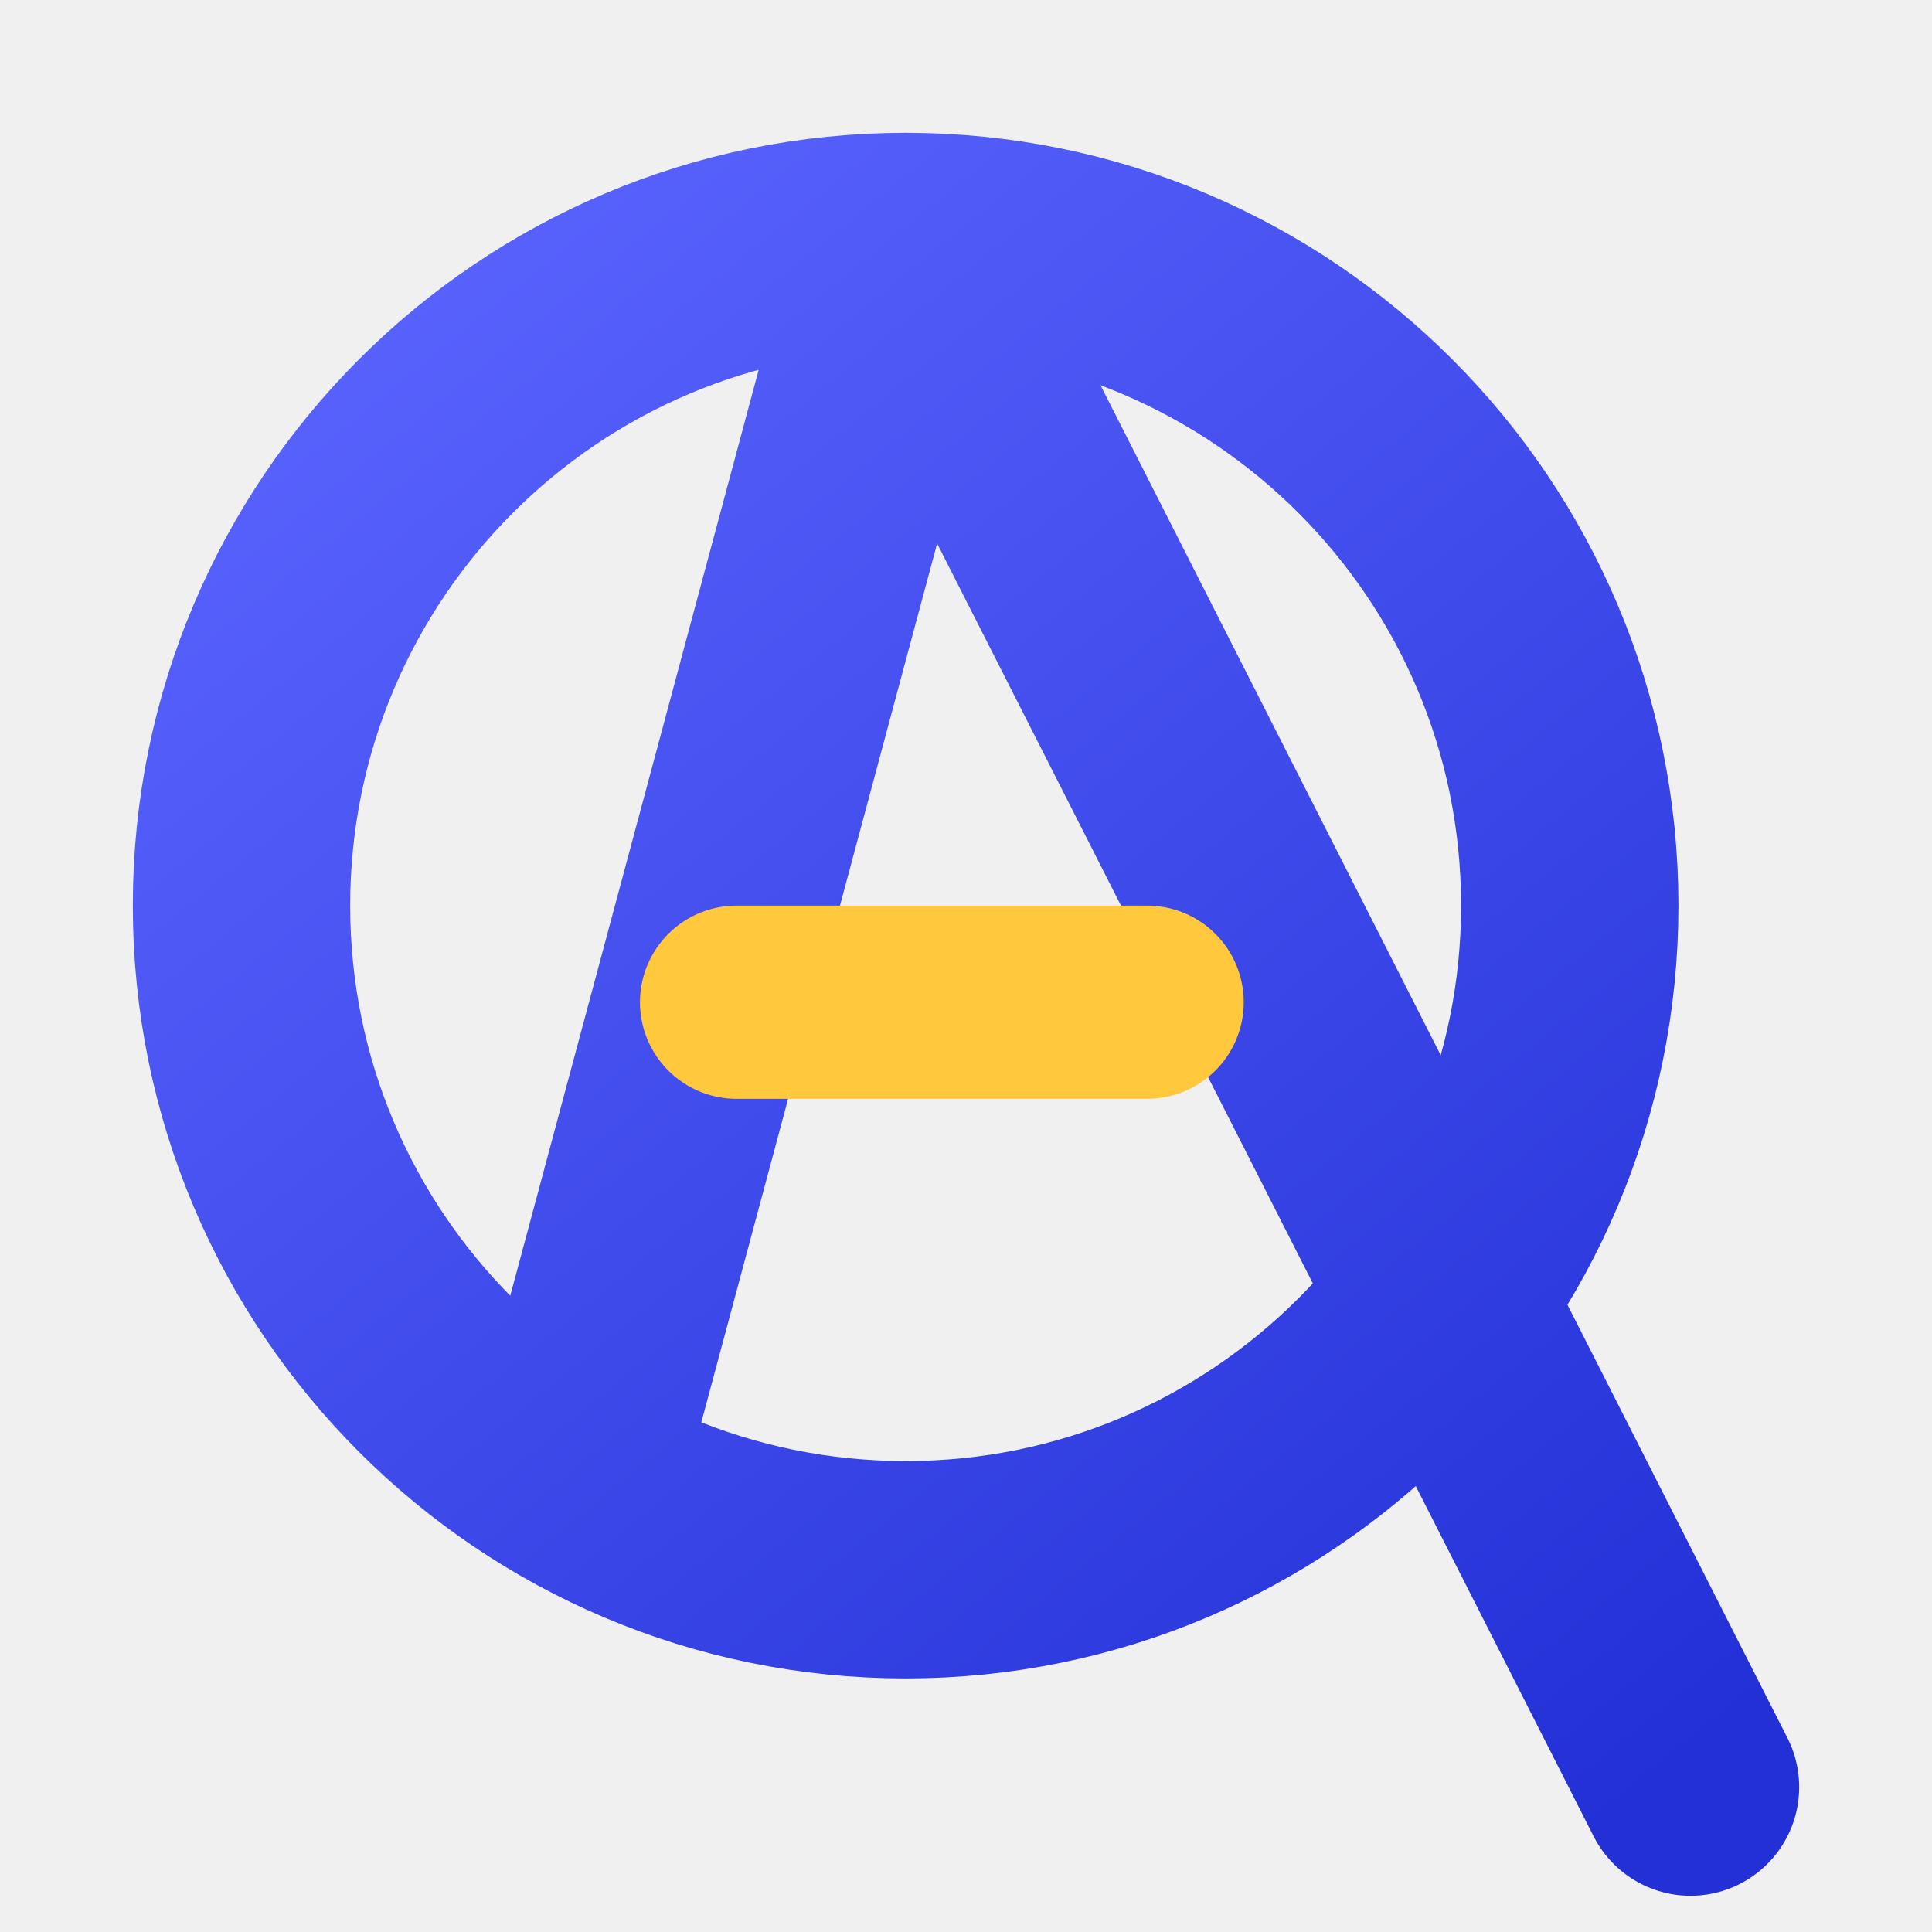
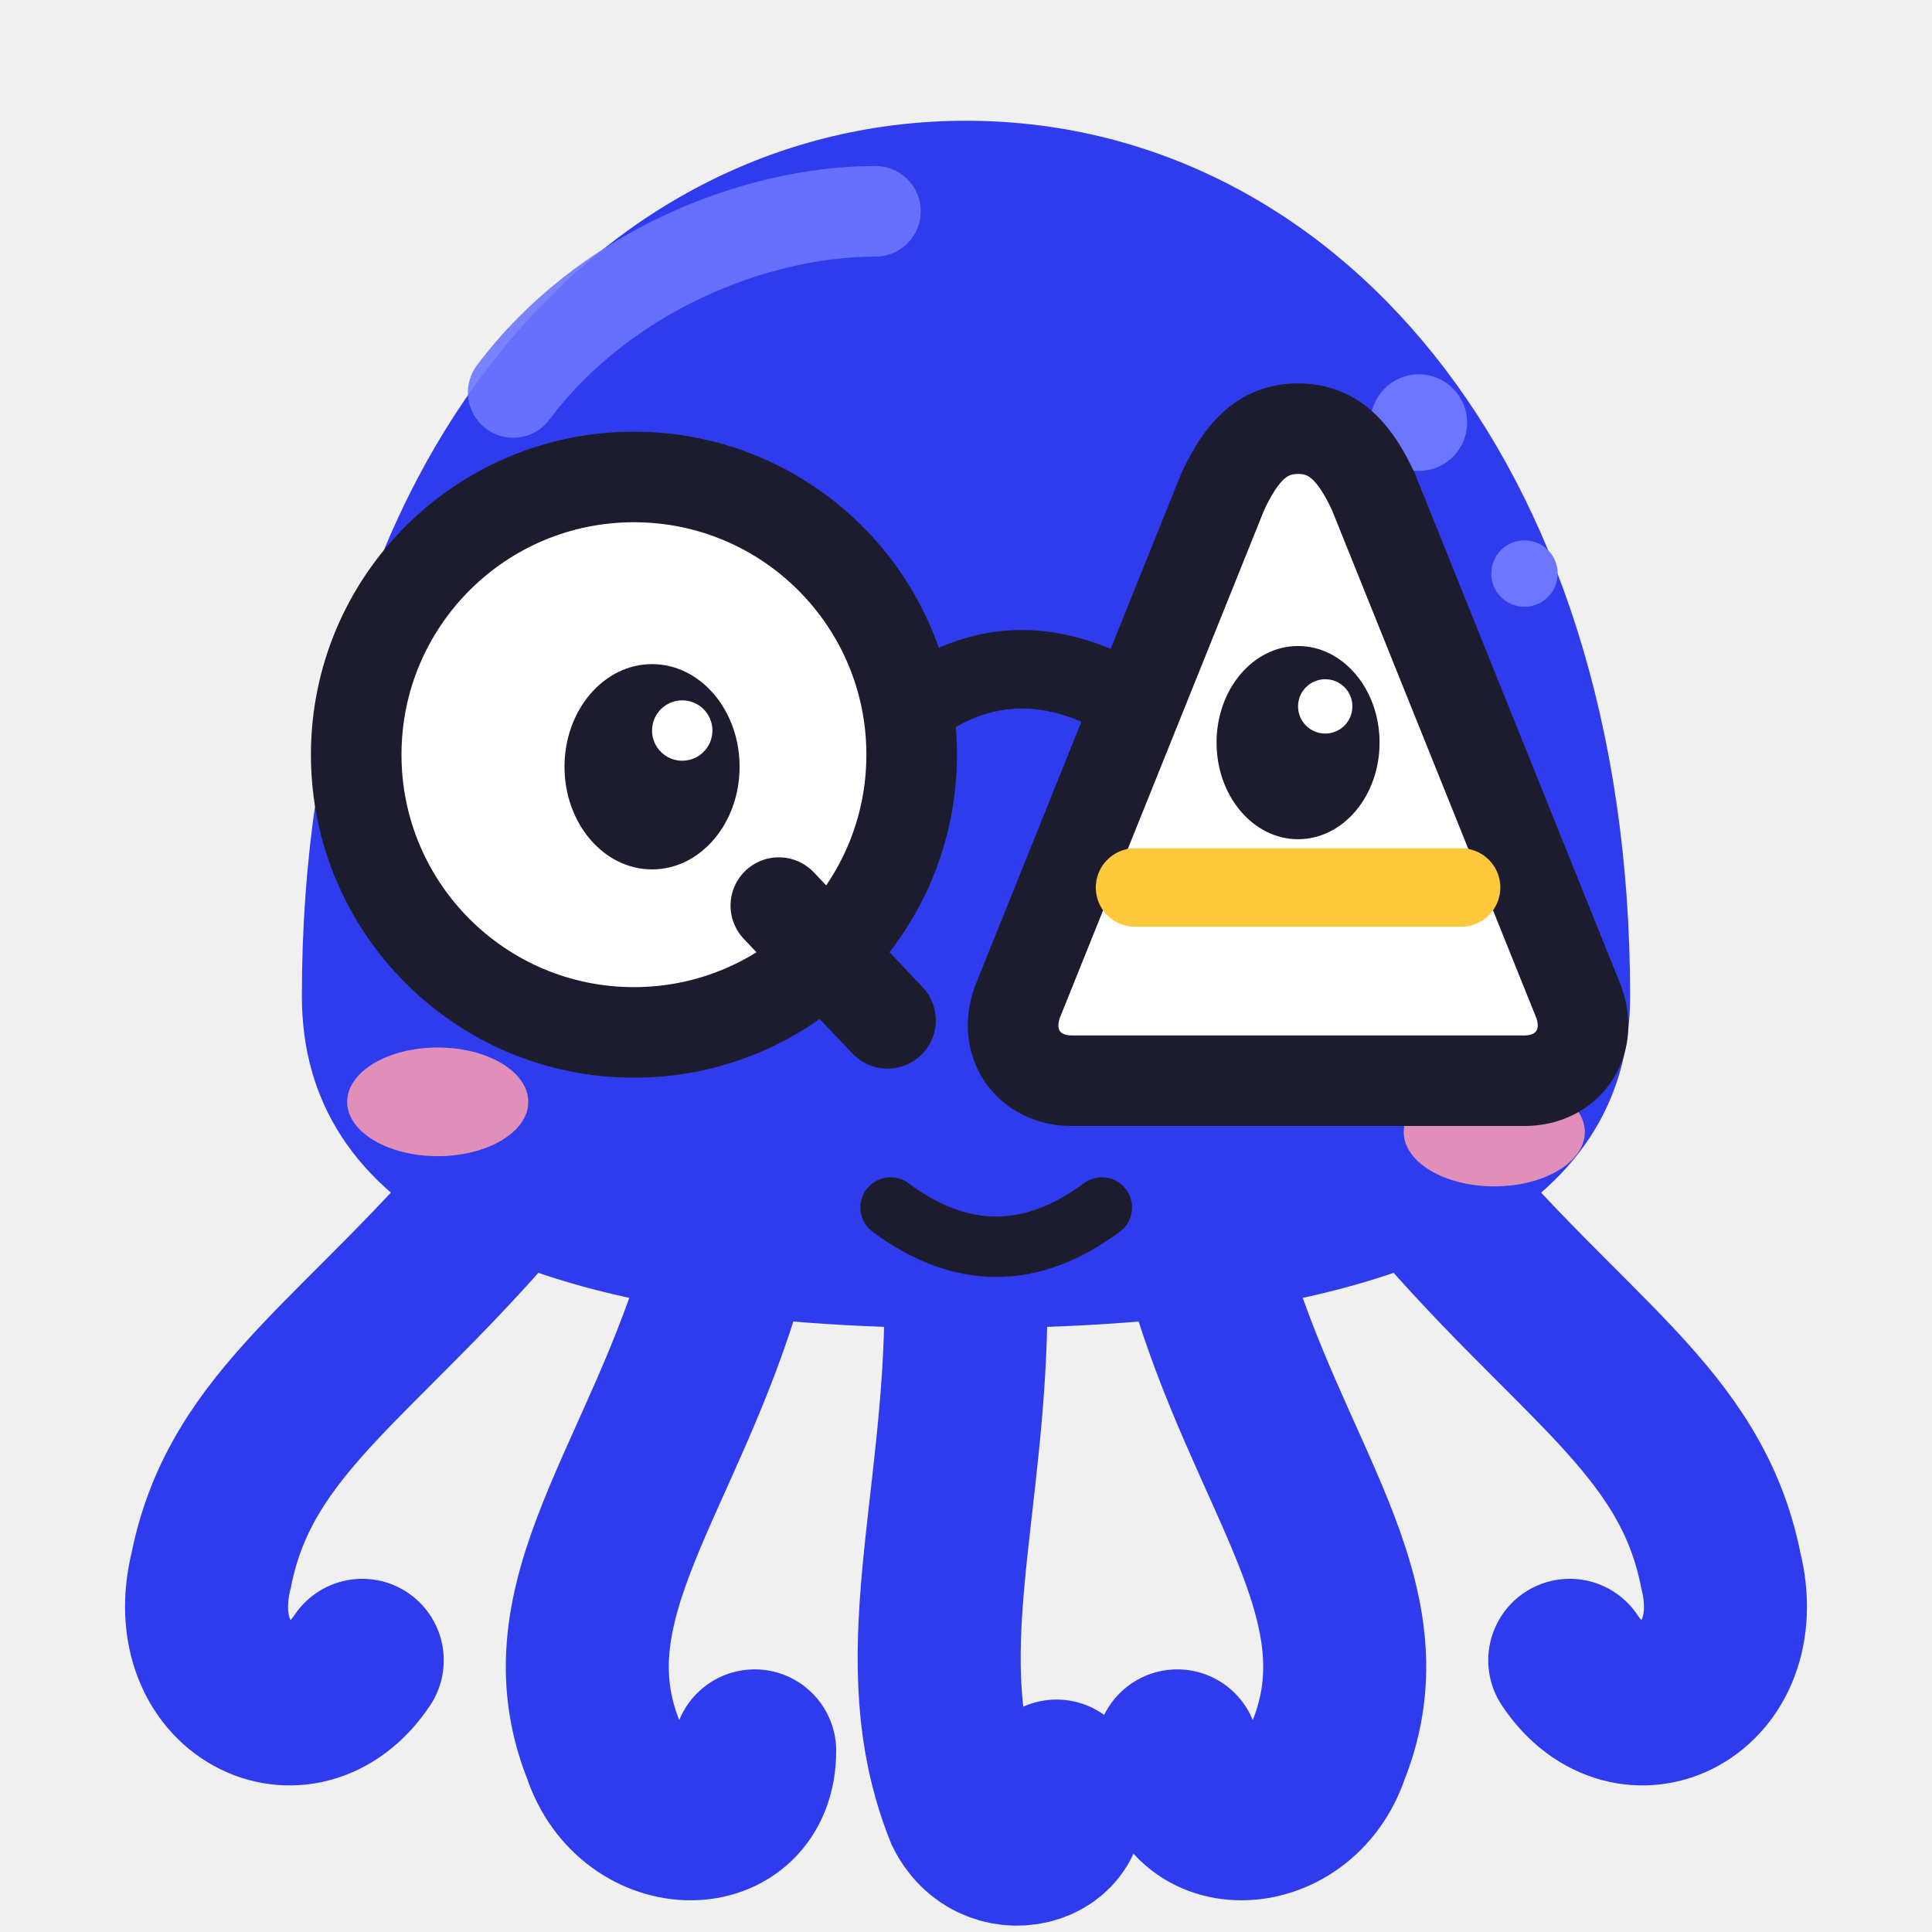
- <svg xmlns="http://www.w3.org/2000/svg" viewBox="0 0 32 32">
-   <defs>
-     <linearGradient id="g" x1="5" y1="3" x2="27" y2="30" gradientUnits="userSpaceOnUse">
-       <stop offset="0" stop-color="#5c65ff" />
-       <stop offset="1" stop-color="#2230d6" />
-     </linearGradient>
-   </defs>
-   <circle cx="15" cy="15" r="11" fill="none" stroke="url(#g)" stroke-width="3.6" />
-   <path d="M9.5 24.5 15 4l13 25.6" fill="none" stroke="url(#g)" stroke-width="3.6" stroke-linecap="round" stroke-linejoin="round" />
-   <path d="M12.2 16.6h6.8" stroke="#ffc83d" stroke-width="3.2" stroke-linecap="round" />
+ <svg xmlns="http://www.w3.org/2000/svg" viewBox="0 0 64 64" width="64" height="64">
+   <g fill="none" stroke="#2f3ced" stroke-width="5.4" stroke-linecap="round">
+     <path d="M17 39 C12 45 8 47 7 52 C6 56 10 58 12 55" />
+     <path d="M24 42 C22 49 18 53 20 58 C21 61 25 61 25 58" />
+     <path d="M32 43 C32 50 30 55 32 60 C33 62 36 61 35 59" />
+     <path d="M40 42 C42 49 46 53 44 58 C43 61 39 61 39 58" />
+     <path d="M47 39 C52 45 56 47 57 52 C58 56 54 58 52 55" />
+   </g>
+   <path d="M10 33 C10 15 20 4 32 4 C44 4 54 15 54 33 C54 40 47 44 32 44 C17 44 10 40 10 33Z" fill="#2f3ced" />
+   <path d="M17 13 C20 9 25 7 29 7" fill="none" stroke="#6d76ff" stroke-width="3" stroke-linecap="round" opacity=".9" />
+   <circle cx="47" cy="14" r="1.6" fill="#6d76ff" />
+   <circle cx="50.5" cy="19" r="1.1" fill="#6d76ff" />
+   <ellipse cx="14.5" cy="36.5" rx="3" ry="1.8" fill="#ff9db0" opacity=".85" />
+   <ellipse cx="49.5" cy="37.5" rx="3" ry="1.8" fill="#ff9db0" opacity=".85" />
+   <path d="M29.5 40 Q33 42.6 36.5 40" fill="none" stroke="#1d1b2e" stroke-width="2" stroke-linecap="round" />
+   <g>
+     <circle cx="21" cy="25" r="9.2" fill="#ffffff" stroke="#1d1b2e" stroke-width="3" />
+     <path d="M25.8 30 L29.4 33.8" stroke="#1d1b2e" stroke-width="3.2" stroke-linecap="round" />
+     <path d="M43 14.2 C44.2 14.2 44.9 15 45.5 16.3 L52.3 33.2 C52.8 34.6 51.9 35.8 50.5 35.8 L35.5 35.8 C34.1 35.8 33.2 34.6 33.7 33.2 L40.5 16.3 C41.1 15 41.8 14.2 43 14.2Z" fill="#ffffff" stroke="#1d1b2e" stroke-width="3" stroke-linejoin="round" />
+     <path d="M37.6 29.4 H48.4" stroke="#ffc83d" stroke-width="2.6" stroke-linecap="round" />
+     <path d="M30.2 23.5 Q33.5 21 37.3 23.2" fill="none" stroke="#1d1b2e" stroke-width="2.6" stroke-linecap="round" />
+   </g>
+   <g fill="#1d1b2e">
+     <ellipse cx="21.6" cy="25.4" rx="2.9" ry="3.4" />
+     <ellipse cx="43" cy="24.6" rx="2.7" ry="3.2" />
+   </g>
+   <circle cx="22.6" cy="24.2" r="1" fill="#fff" />
+   <circle cx="43.9" cy="23.4" r=".9" fill="#fff" />
</svg>
